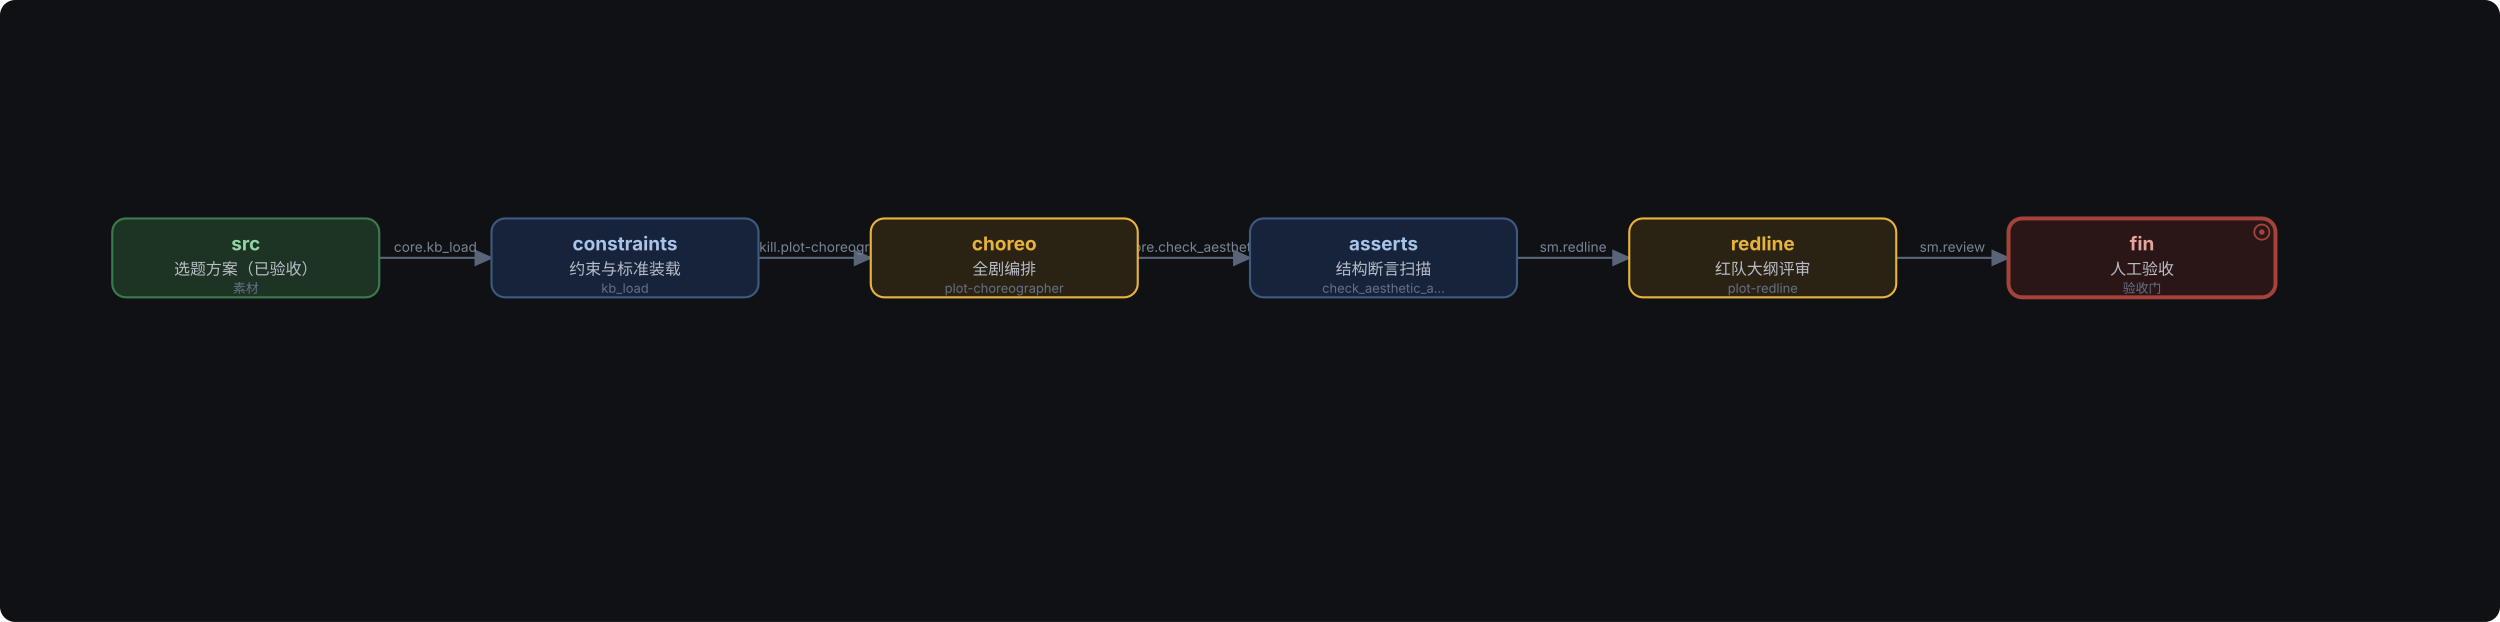
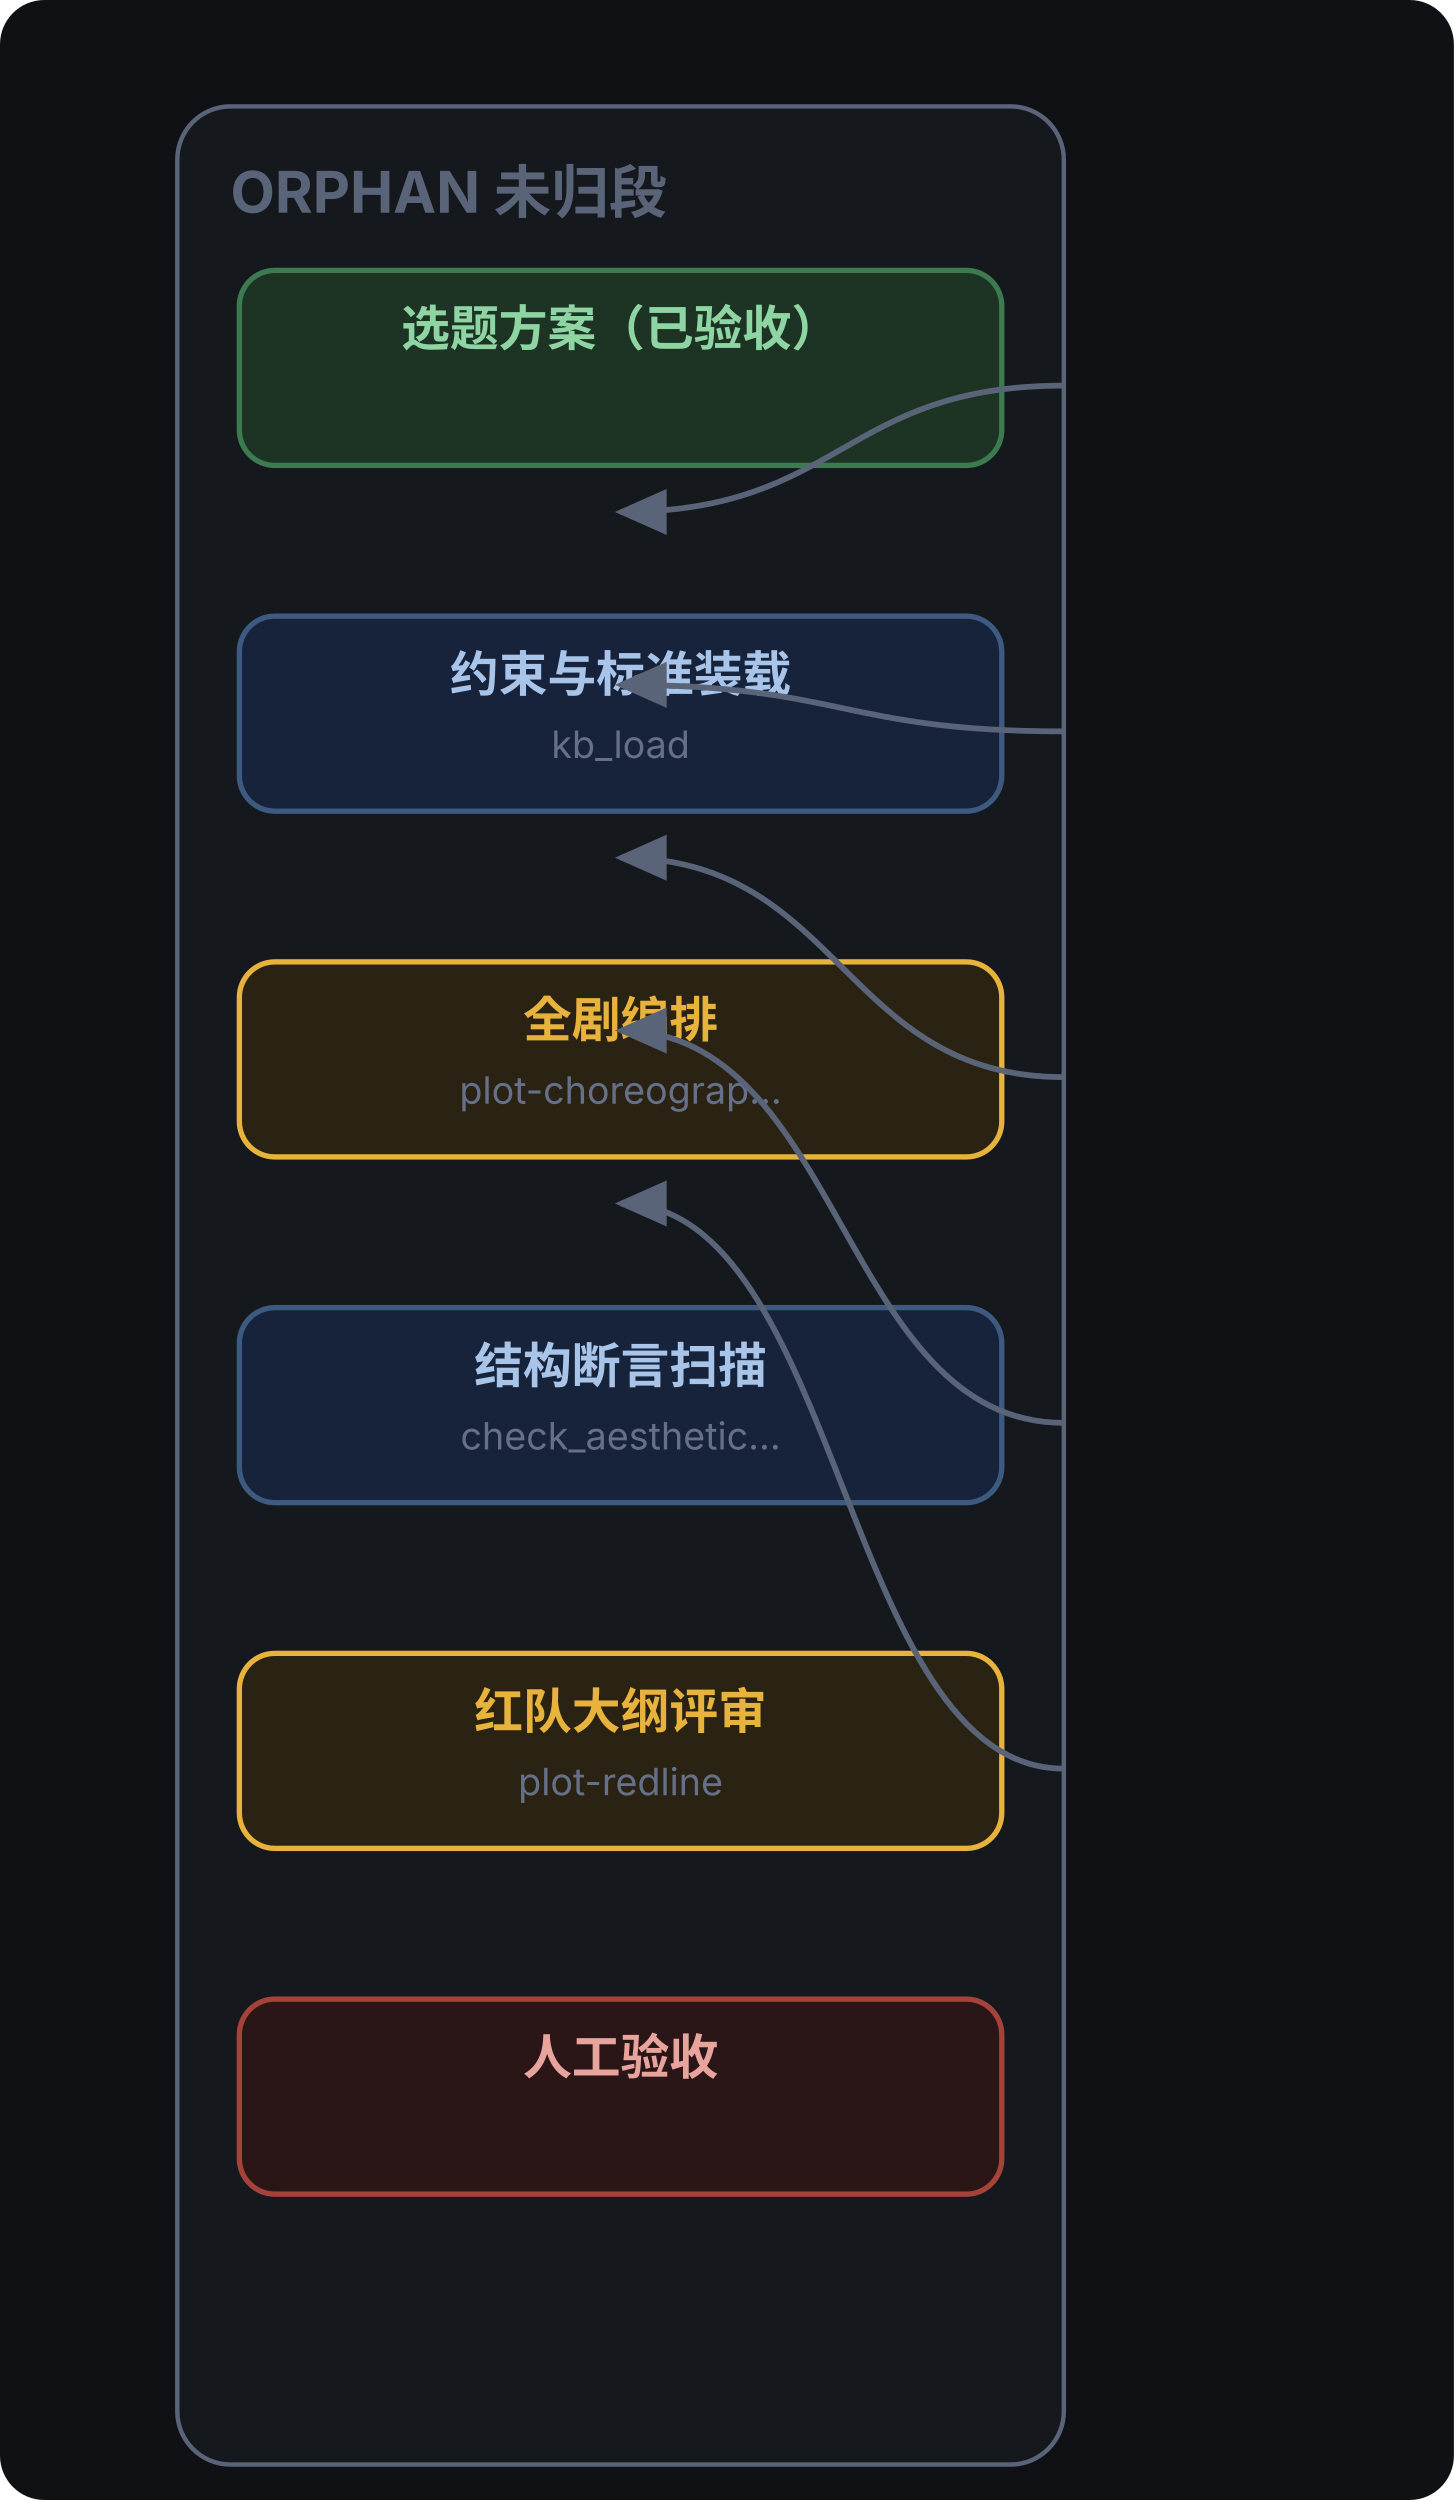
- <svg xmlns="http://www.w3.org/2000/svg" viewBox="0 0 1648 410" font-family="-apple-system,'PingFang SC','Microsoft YaHei',sans-serif">
+ <svg xmlns="http://www.w3.org/2000/svg" viewBox="0 0 328 564" font-family="-apple-system,'PingFang SC','Microsoft YaHei',sans-serif">
  <defs>
    <marker id="arw" markerWidth="9" markerHeight="8" refX="8" refY="4" orient="auto">
      <path d="M0,0 L9,4 L0,8 z" fill="#5a6478" />
    </marker>
  </defs>
-   <rect width="1648" height="410" fill="#0f1115" rx="10" />
-   <path d="M250,170.0 C287.0,170.0 287.0,170.0 324,170.0" fill="none" stroke="#5a6478" stroke-width="1.4" marker-end="url(#arw)" />
-   <text x="287.0" y="166.0" fill="#7a8496" font-size="9" text-anchor="middle">core.kb_load</text>
-   <path d="M500,170.0 C537.0,170.0 537.0,170.0 574,170.0" fill="none" stroke="#5a6478" stroke-width="1.4" marker-end="url(#arw)" />
-   <text x="537.0" y="166.0" fill="#7a8496" font-size="9" text-anchor="middle">skill.plot-choreogra</text>
-   <path d="M750,170.0 C787.0,170.0 787.0,170.0 824,170.0" fill="none" stroke="#5a6478" stroke-width="1.4" marker-end="url(#arw)" />
-   <text x="787.0" y="166.0" fill="#7a8496" font-size="9" text-anchor="middle">core.check_aesthetic</text>
-   <path d="M1000,170.0 C1037.0,170.0 1037.0,170.0 1074,170.0" fill="none" stroke="#5a6478" stroke-width="1.4" marker-end="url(#arw)" />
-   <text x="1037.0" y="166.0" fill="#7a8496" font-size="9" text-anchor="middle">sm.redline</text>
-   <path d="M1250,170.0 C1287.0,170.0 1287.0,170.0 1324,170.0" fill="none" stroke="#5a6478" stroke-width="1.4" marker-end="url(#arw)" />
-   <text x="1287.0" y="166.0" fill="#7a8496" font-size="9" text-anchor="middle">sm.review</text>
-   <g>
-     <rect x="74" y="144.0" width="176" height="52" rx="9" fill="#1d3323" stroke="#3d7a4f" stroke-width="1.4" />
-     <text x="162.0" y="165.0" fill="#8fd4a3" font-size="12.5" font-weight="700" text-anchor="middle">src</text>
-     <text x="162.0" y="181.0" fill="#b8bdc7" font-size="10.5" text-anchor="middle">选题方案（已验收）</text>
-     <text x="162.0" y="193.0" fill="#667089" font-size="8.5" text-anchor="middle">素材</text>
-   </g>
-   <g>
-     <rect x="324" y="144.0" width="176" height="52" rx="9" fill="#16233a" stroke="#3d5a80" stroke-width="1.4" />
-     <text x="412.0" y="165.0" fill="#a8c4e8" font-size="12.5" font-weight="700" text-anchor="middle">constraints</text>
-     <text x="412.0" y="181.0" fill="#b8bdc7" font-size="10.5" text-anchor="middle">约束与标准装载</text>
-     <text x="412.0" y="193.0" fill="#667089" font-size="8.5" text-anchor="middle">kb_load</text>
-   </g>
-   <g>
-     <rect x="574" y="144.0" width="176" height="52" rx="9" fill="#2a2313" stroke="#e8b33d" stroke-width="1.4" />
-     <text x="662.0" y="165.0" fill="#e8b33d" font-size="12.5" font-weight="700" text-anchor="middle">choreo</text>
-     <text x="662.0" y="181.0" fill="#b8bdc7" font-size="10.5" text-anchor="middle">全剧编排</text>
-     <text x="662.0" y="193.0" fill="#667089" font-size="8.5" text-anchor="middle">plot-choreographer</text>
-   </g>
-   <g>
-     <rect x="824" y="144.0" width="176" height="52" rx="9" fill="#16233a" stroke="#3d5a80" stroke-width="1.4" />
-     <text x="912.0" y="165.0" fill="#a8c4e8" font-size="12.5" font-weight="700" text-anchor="middle">asserts</text>
-     <text x="912.0" y="181.0" fill="#b8bdc7" font-size="10.5" text-anchor="middle">结构断言扫描</text>
-     <text x="912.0" y="193.0" fill="#667089" font-size="8.5" text-anchor="middle">check_aesthetic_a…</text>
-   </g>
-   <g>
-     <rect x="1074" y="144.0" width="176" height="52" rx="9" fill="#2a2313" stroke="#e8b33d" stroke-width="1.4" />
-     <text x="1162.0" y="165.0" fill="#e8b33d" font-size="12.5" font-weight="700" text-anchor="middle">redline</text>
-     <text x="1162.0" y="181.0" fill="#b8bdc7" font-size="10.5" text-anchor="middle">红队大纲评审</text>
-     <text x="1162.0" y="193.0" fill="#667089" font-size="8.5" text-anchor="middle">plot-redline</text>
-   </g>
-   <g>
-     <rect x="1324" y="144.0" width="176" height="52" rx="9" fill="#2a1616" stroke="#a5433a" stroke-width="2.6" />
-     <circle cx="1491" cy="153.0" r="5" fill="none" stroke="#a5433a" stroke-width="1.2" />
-     <circle cx="1491" cy="153.0" r="1.8" fill="#a5433a" />
-     <text x="1412.0" y="165.0" fill="#e8a49c" font-size="12.5" font-weight="700" text-anchor="middle">fin</text>
-     <text x="1412.0" y="181.0" fill="#b8bdc7" font-size="10.5" text-anchor="middle">人工验收</text>
-     <text x="1412.0" y="193.0" fill="#667089" font-size="8.5" text-anchor="middle">验收门</text>
-   </g>
+   <rect width="328" height="564" fill="#0f1115" rx="10" />
+   <rect x="40" y="24" width="200" height="532" rx="12" fill="#5a6478" fill-opacity="0.08" stroke="#5a6478" stroke-width="1" />
+   <text x="52" y="48" fill="#5a6478" font-size="13" font-weight="700">ORPHAN 未归段</text>
+   <rect x="54" y="61" width="172" height="44" rx="8" fill="#1d3323" stroke="#3d7a4f" stroke-width="1.2" />
+   <text x="140.0" y="78" fill="#8fd4a3" font-size="11" font-weight="700" text-anchor="middle">选题方案（已验收）</text>
+   <rect x="54" y="139" width="172" height="44" rx="8" fill="#16233a" stroke="#3d5a80" stroke-width="1.2" />
+   <text x="140.0" y="156" fill="#a8c4e8" font-size="11" font-weight="700" text-anchor="middle">约束与标准装载</text>
+   <text x="140.0" y="171" fill="#667089" font-size="8.5" text-anchor="middle">kb_load</text>
+   <rect x="54" y="217" width="172" height="44" rx="8" fill="#2a2313" stroke="#e8b33d" stroke-width="1.2" />
+   <text x="140.0" y="234" fill="#e8b33d" font-size="11" font-weight="700" text-anchor="middle">全剧编排</text>
+   <text x="140.0" y="249" fill="#667089" font-size="8.5" text-anchor="middle">plot-choreograp…</text>
+   <rect x="54" y="295" width="172" height="44" rx="8" fill="#16233a" stroke="#3d5a80" stroke-width="1.2" />
+   <text x="140.0" y="312" fill="#a8c4e8" font-size="11" font-weight="700" text-anchor="middle">结构断言扫描</text>
+   <text x="140.0" y="327" fill="#667089" font-size="8.5" text-anchor="middle">check_aesthetic…</text>
+   <rect x="54" y="373" width="172" height="44" rx="8" fill="#2a2313" stroke="#e8b33d" stroke-width="1.2" />
+   <text x="140.0" y="390" fill="#e8b33d" font-size="11" font-weight="700" text-anchor="middle">红队大纲评审</text>
+   <text x="140.0" y="405" fill="#667089" font-size="8.5" text-anchor="middle">plot-redline</text>
+   <rect x="54" y="451" width="172" height="44" rx="8" fill="#2a1616" stroke="#a5433a" stroke-width="1.2" />
+   <text x="140.0" y="468" fill="#e8a49c" font-size="11" font-weight="700" text-anchor="middle">人工验收</text>
+   <path d="M240,87.0 C190.0,87.0 190.0,115.5 140.0,115.5" fill="none" stroke="#5a6478" stroke-width="1.3" marker-end="url(#arw)" />
+   <path d="M240,165.0 C190.0,165.0 190.0,154.5 140.0,154.5" fill="none" stroke="#5a6478" stroke-width="1.3" marker-end="url(#arw)" />
+   <path d="M240,243.0 C190.0,243.0 190.0,193.5 140.0,193.5" fill="none" stroke="#5a6478" stroke-width="1.3" marker-end="url(#arw)" />
+   <path d="M240,321.0 C190.0,321.0 190.0,232.5 140.0,232.5" fill="none" stroke="#5a6478" stroke-width="1.3" marker-end="url(#arw)" />
+   <path d="M240,399.0 C190.0,399.0 190.0,271.5 140.0,271.5" fill="none" stroke="#5a6478" stroke-width="1.3" marker-end="url(#arw)" />
</svg>
